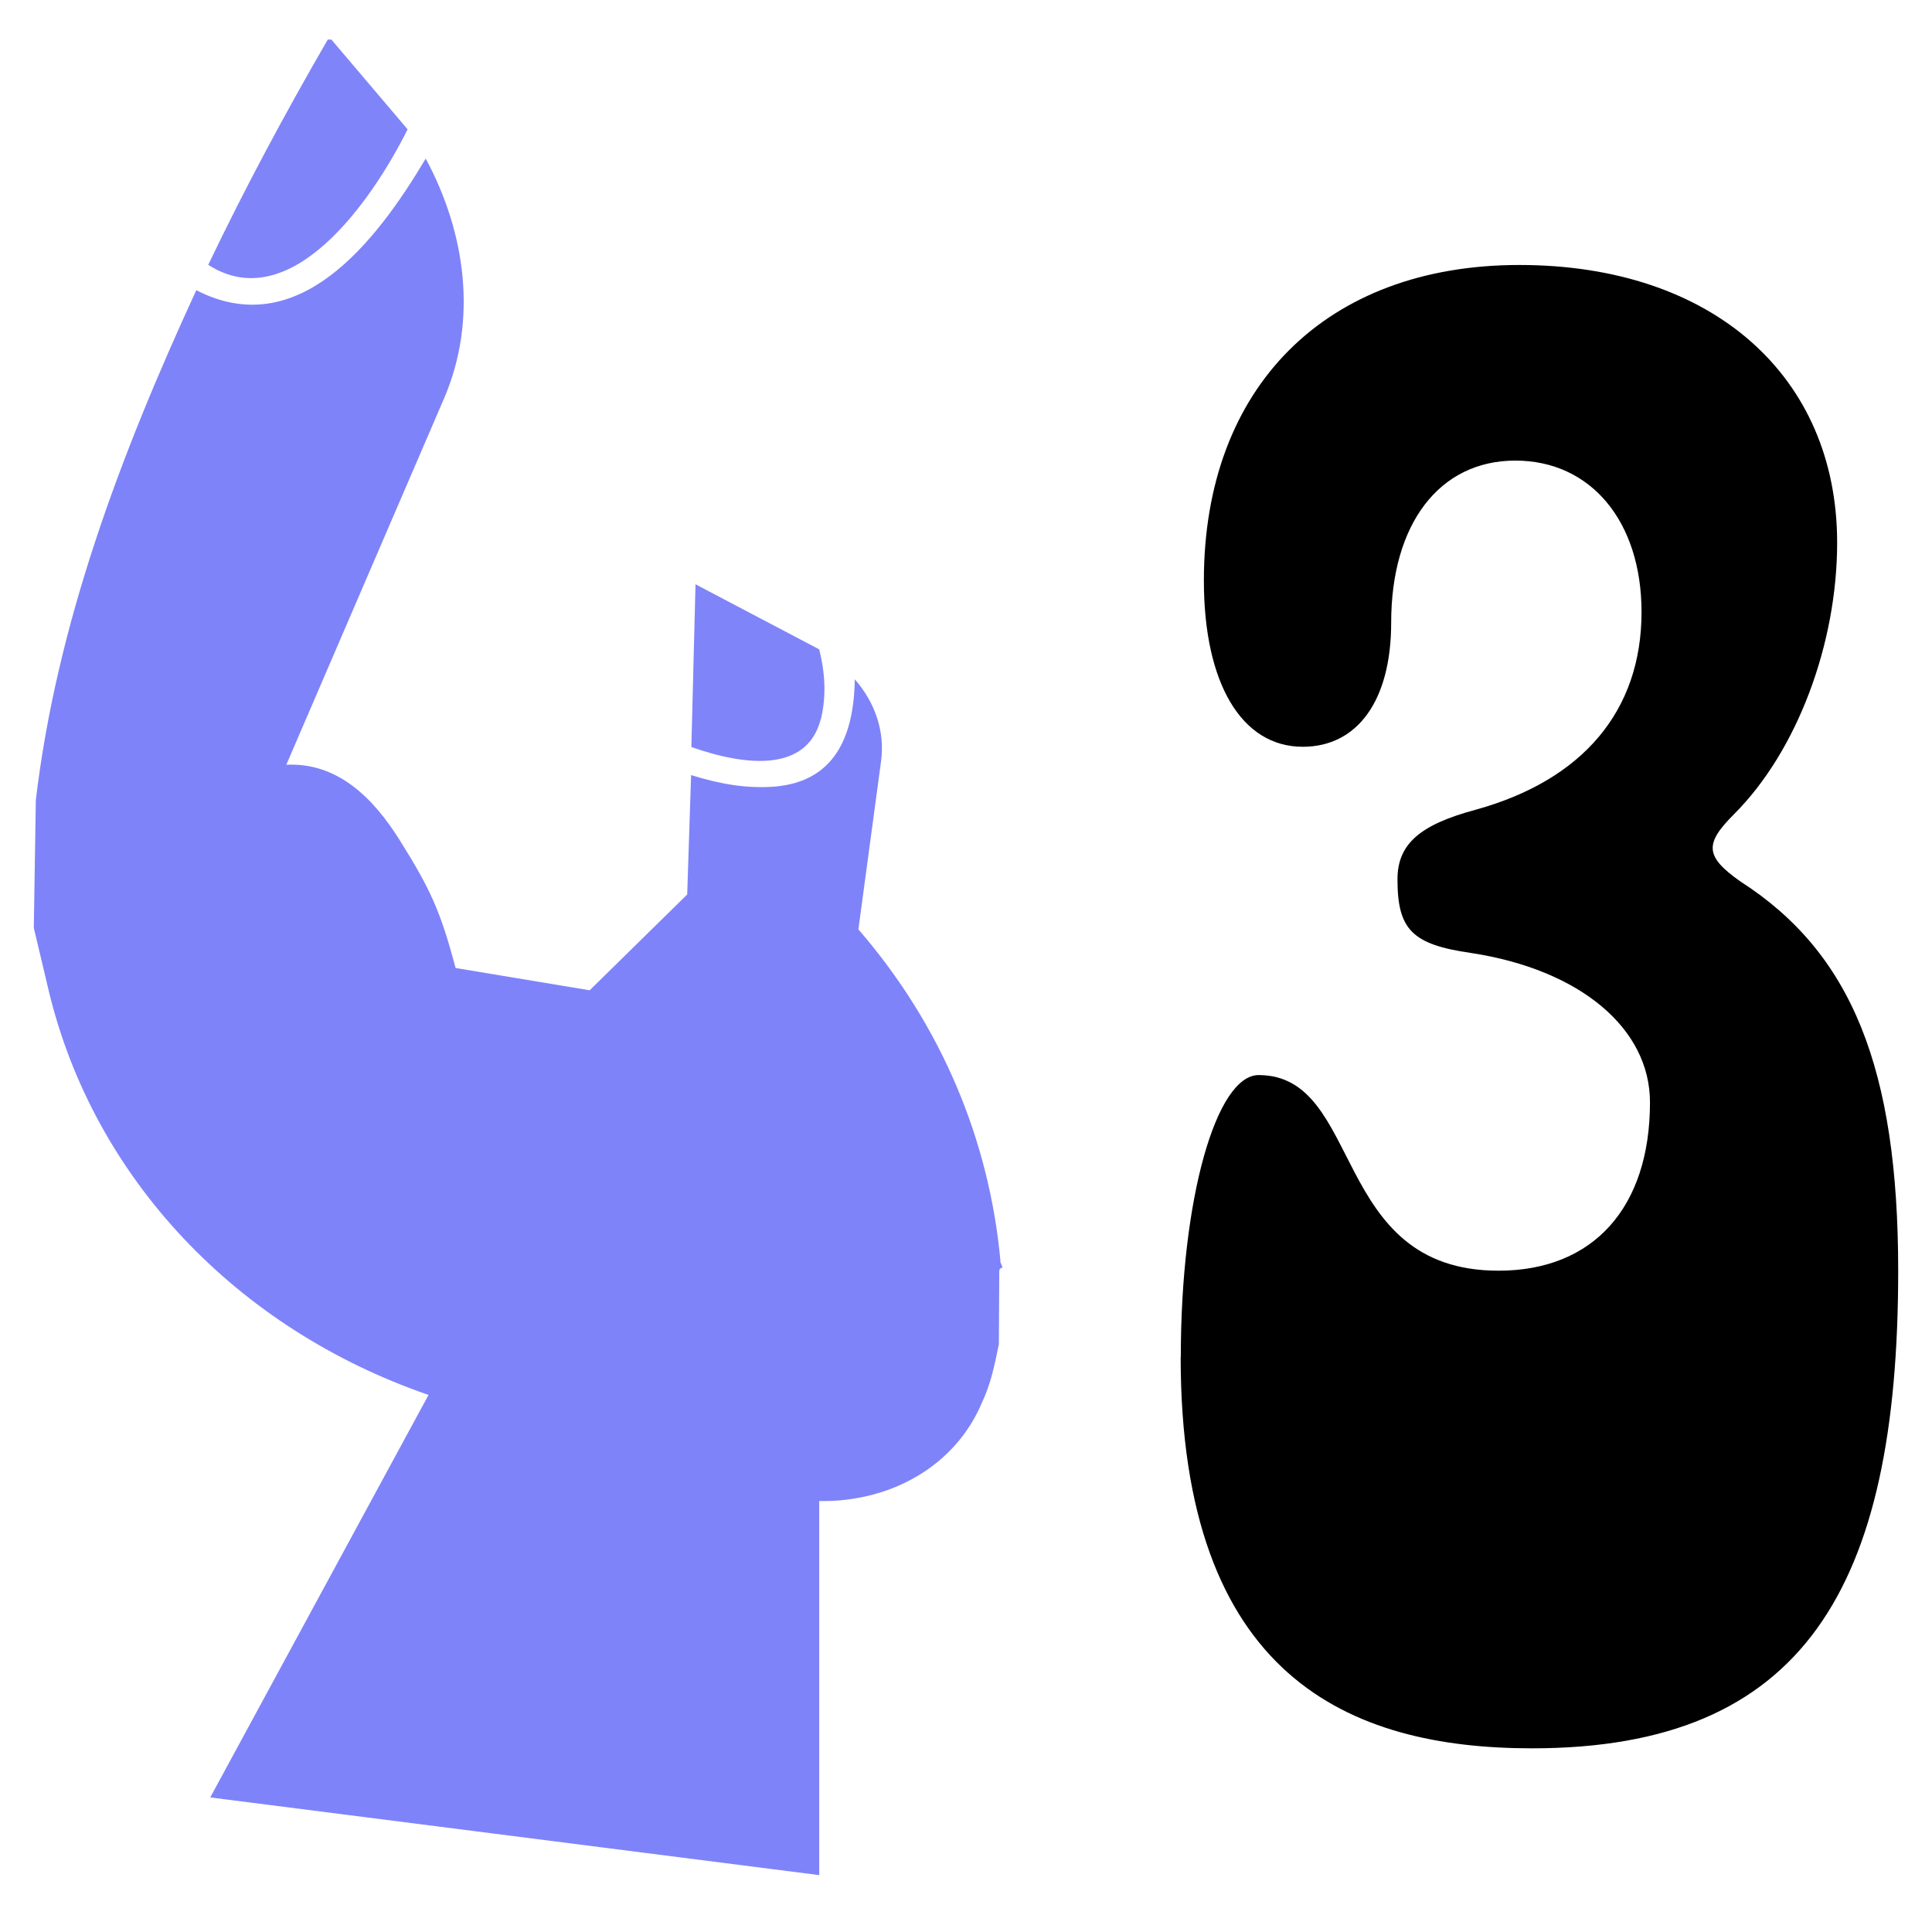
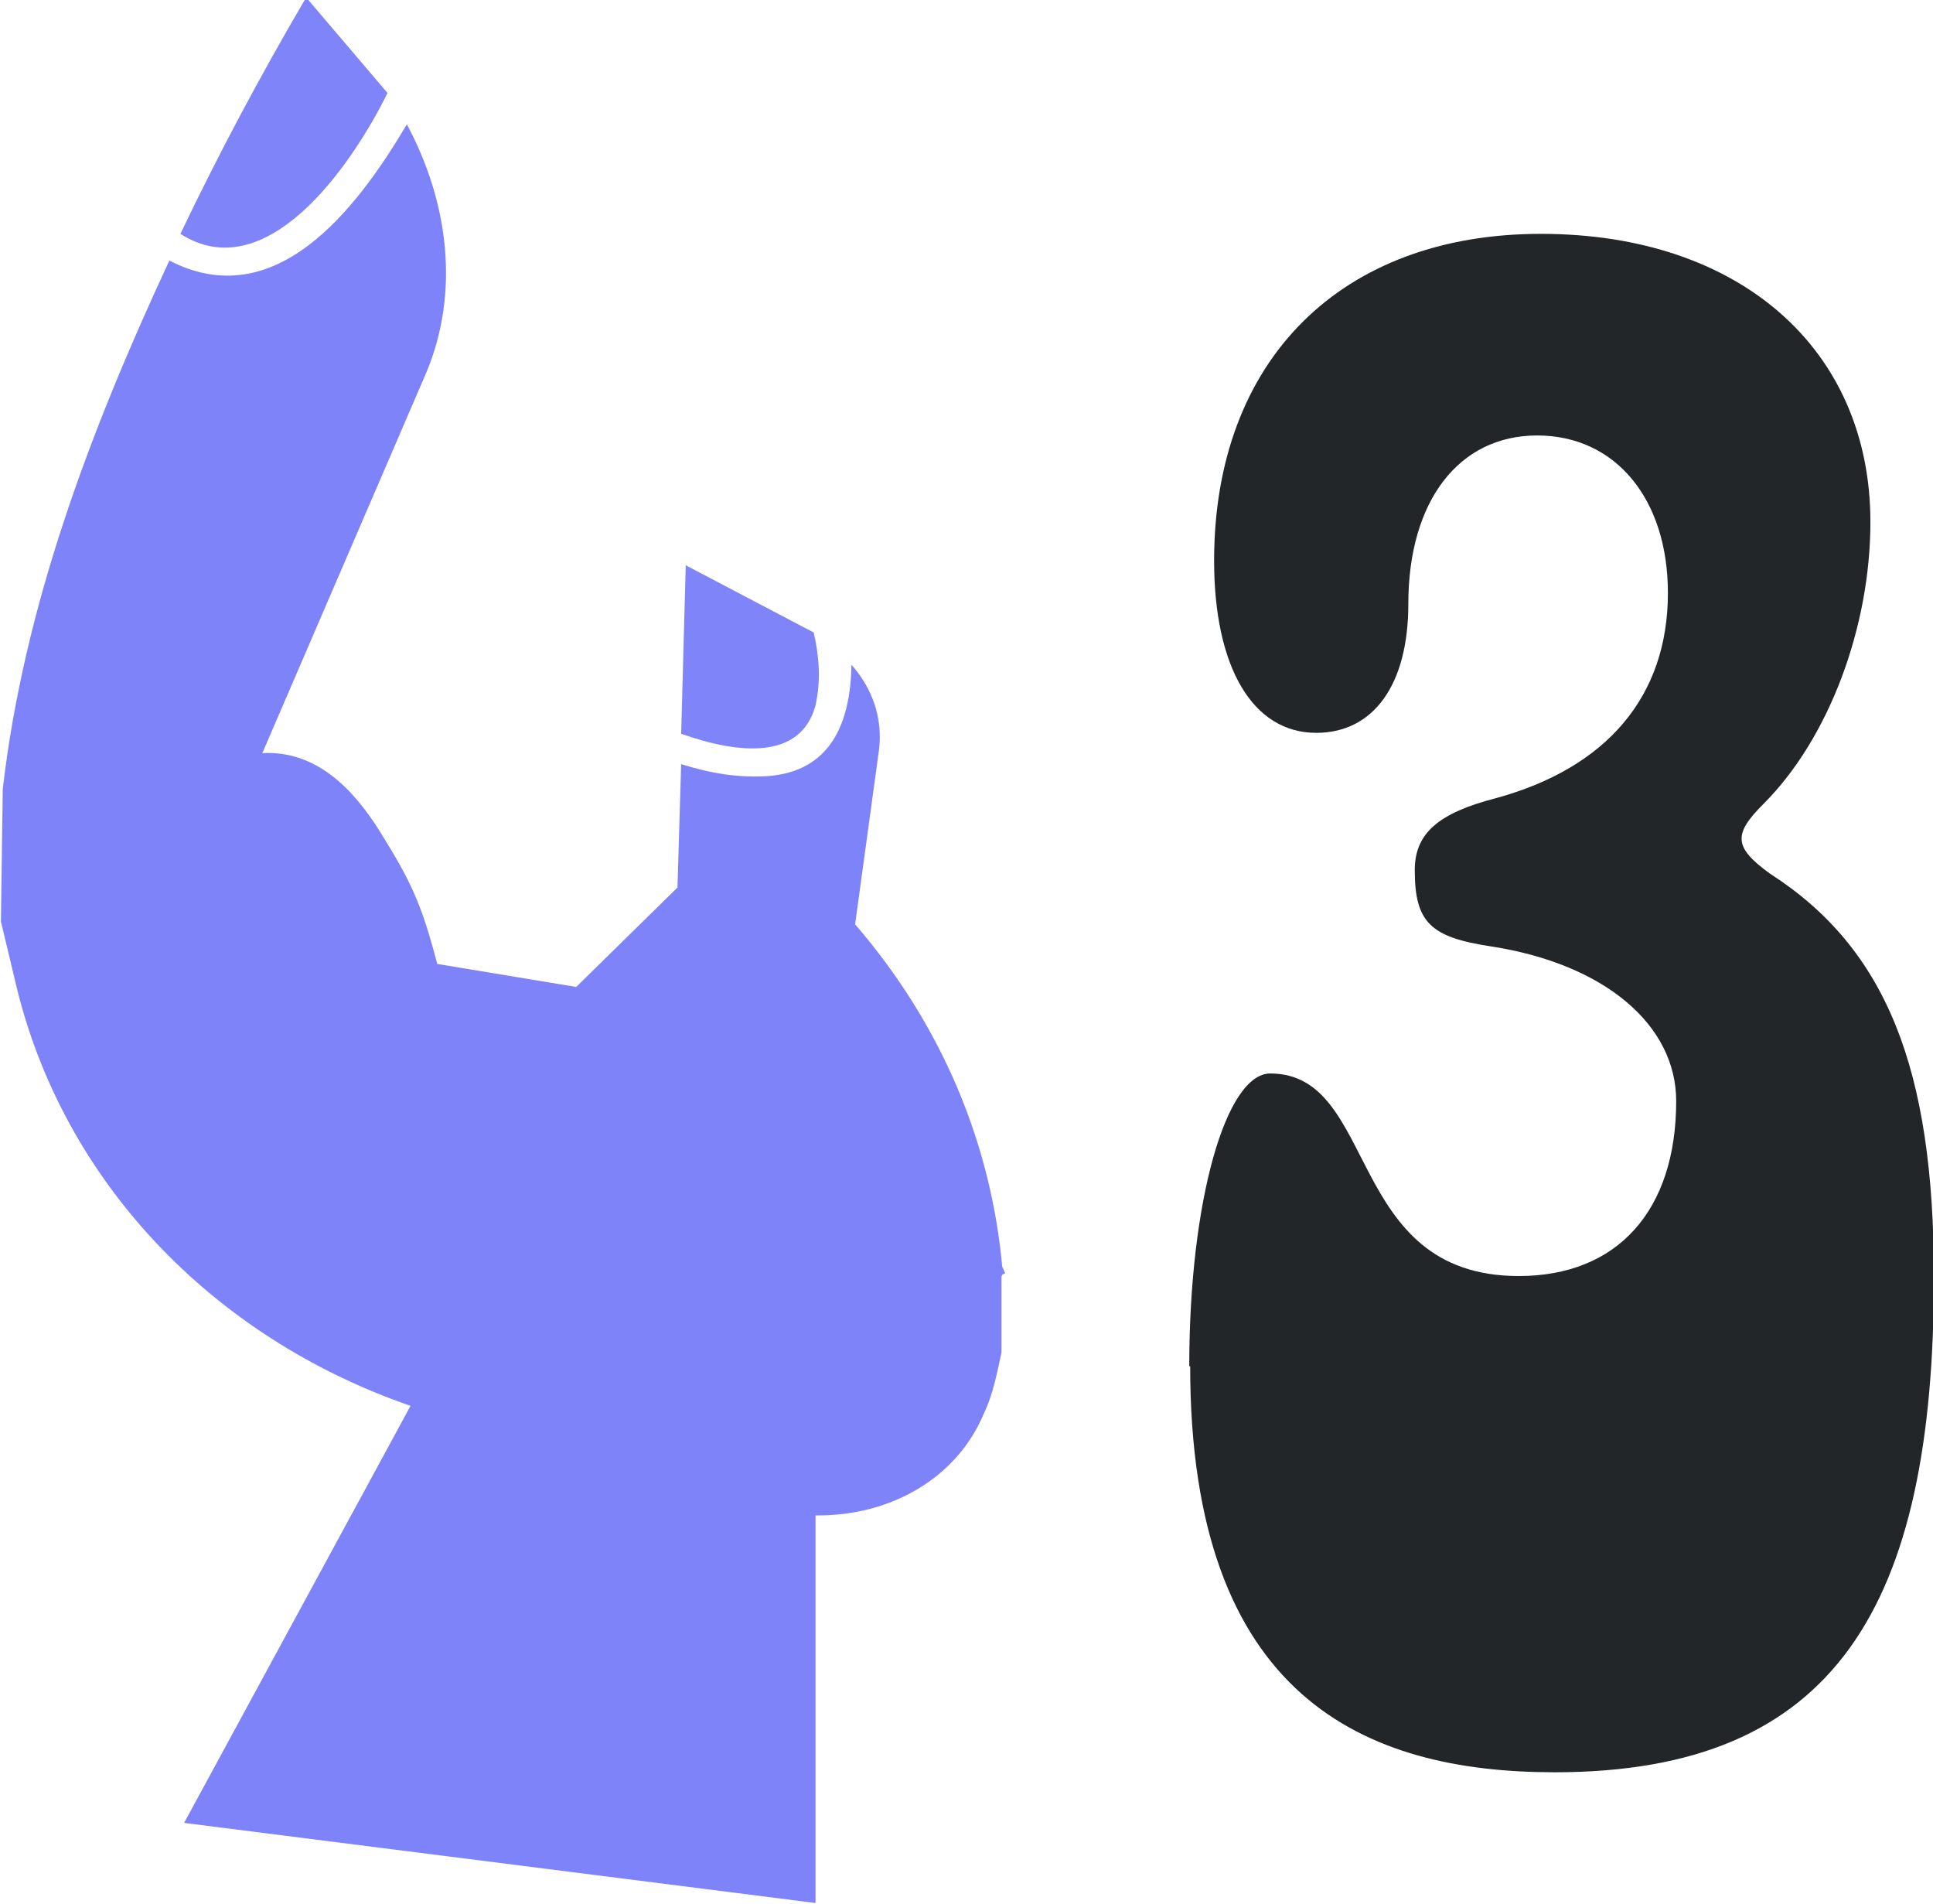
- <svg xmlns="http://www.w3.org/2000/svg" id="Layer_1" data-name="Layer 1" viewBox="0 0 144 144">
+ <svg xmlns="http://www.w3.org/2000/svg" id="Layer_2" data-name="Layer 2" viewBox="0 0 21 20.68">
  <defs>
    <style>
      .cls-1 {
        fill: #8084f9;
      }

      .cls-2 {
        fill: #7f83f9;
      }
+ 
+       .cls-3 {
+         fill: #232629;
+       }
    </style>
  </defs>
-   <g>
-     <path class="cls-1" d="M24.43,2.95h.27s5.68,6.69,5.68,6.69c-2.73,5.48-8.77,14-14.86,10.1,2.8-5.85,5.76-11.35,8.91-16.79Z" />
+   <g id="Layer_1-2" data-name="Layer 1">
    <g>
-       <path class="cls-2" d="M74.55,94.02l.18.47c-.11-.01-.25.08-.25.25l-.03,5.44c-.31,1.52-.59,2.95-1.26,4.36-1.95,4.65-6.71,7.43-12.13,7.34v27.88s-45.39-5.79-45.39-5.79l16.27-30c-14.34-4.94-24.95-16.18-28.3-30.09l-1.12-4.72.15-9.52c1.55-13.08,6.25-25.62,11.96-38.01,7.56,3.89,13.35-3.5,17.1-9.81,3,5.57,3.87,12.06,1.37,17.87l-11.76,27.31c3.85-.19,6.51,2.53,8.42,5.57,2.34,3.73,3.06,5.32,4.2,9.58l9.99,1.66,7.27-7.14.29-8.9c2.09.65,4.09,1.02,6.2.86,4.51-.36,5.94-3.77,6-8,1.5,1.71,2.26,3.87,1.96,6.1l-1.69,12.54c6.22,7.19,9.77,15.77,10.59,24.74Z" />
-       <path class="cls-1" d="M61.17,53.62c-1.03,3.94-5.54,3.5-9.64,2.06l.31-12.13,9.22,4.85c.42,1.7.56,3.41.12,5.22Z" />
+       <g>
+         <path class="cls-1" d="M3.31,0h.04l.86,1.01c-.41.83-1.33,2.12-2.25,1.53.42-.88.87-1.72,1.35-2.54Z" />
+         <g>
+           <path class="cls-2" d="M10.89,13.76l.03.07s-.04.01-.04.04v.82c-.05.23-.09.45-.19.66-.29.7-1.01,1.12-1.83,1.11v4.21l-6.86-.87,2.46-4.53c-2.17-.75-3.77-2.45-4.28-4.55l-.17-.71.02-1.44c.23-1.98.94-3.87,1.81-5.74,1.14.59,2.02-.53,2.58-1.48.45.84.58,1.82.21,2.7l-1.78,4.13c.58-.03.98.38,1.27.84.35.56.46.8.63,1.45l1.51.25,1.1-1.08.04-1.34c.32.1.62.15.94.13.68-.05.9-.57.91-1.21.23.26.34.58.3.92l-.26,1.9c.94,1.09,1.48,2.38,1.6,3.74h0Z" />
+           <path class="cls-1" d="M8.86,7.66c-.16.6-.84.53-1.46.31l.05-1.83,1.39.73c.06.26.08.52.02.79h0Z" />
+         </g>
+       </g>
+       <path class="cls-3" d="M12.92,14.84c0-1.8.4-3.18.88-3.18,1.18,0,.81,2.2,2.7,2.2,1.07,0,1.71-.71,1.71-1.9,0-.83-.78-1.49-2.01-1.68-.66-.1-.83-.26-.83-.83,0-.4.26-.62.88-.78,1.21-.33,1.87-1.11,1.87-2.23,0-1.02-.57-1.71-1.42-1.71s-1.4.71-1.4,1.83c0,.88-.38,1.4-1,1.4-.69,0-1.11-.71-1.11-1.87,0-2.18,1.38-3.55,3.55-3.55s3.58,1.26,3.58,3.13c0,1.14-.45,2.35-1.16,3.06-.33.33-.33.47.07.76,1.26.81,1.78,2.11,1.78,4.38,0,3.58-1.07,5.38-4.12,5.38-2.06,0-3.96-.81-3.96-4.41h0Z" />
    </g>
  </g>
-   <path d="M88.01,101.15c0-11.92,2.67-21.02,5.8-21.02,7.84,0,5.33,14.58,17.88,14.58,7.06,0,11.29-4.7,11.29-12.55,0-5.49-5.17-9.88-13.33-11.13-4.39-.63-5.49-1.73-5.49-5.49,0-2.67,1.73-4.08,5.8-5.18,8-2.2,12.39-7.37,12.39-14.74,0-6.74-3.76-11.29-9.41-11.29s-9.25,4.71-9.25,12.08c0,5.8-2.51,9.25-6.59,9.25-4.55,0-7.37-4.71-7.37-12.39,0-14.43,9.1-23.52,23.52-23.52s23.68,8.31,23.68,20.7c0,7.53-2.98,15.53-7.68,20.23-2.2,2.2-2.2,3.14.47,5.02,8.31,5.33,11.76,13.96,11.76,29.01,0,23.68-7.06,35.6-27.29,35.6-13.64,0-26.19-5.33-26.19-29.17Z" />
</svg>
